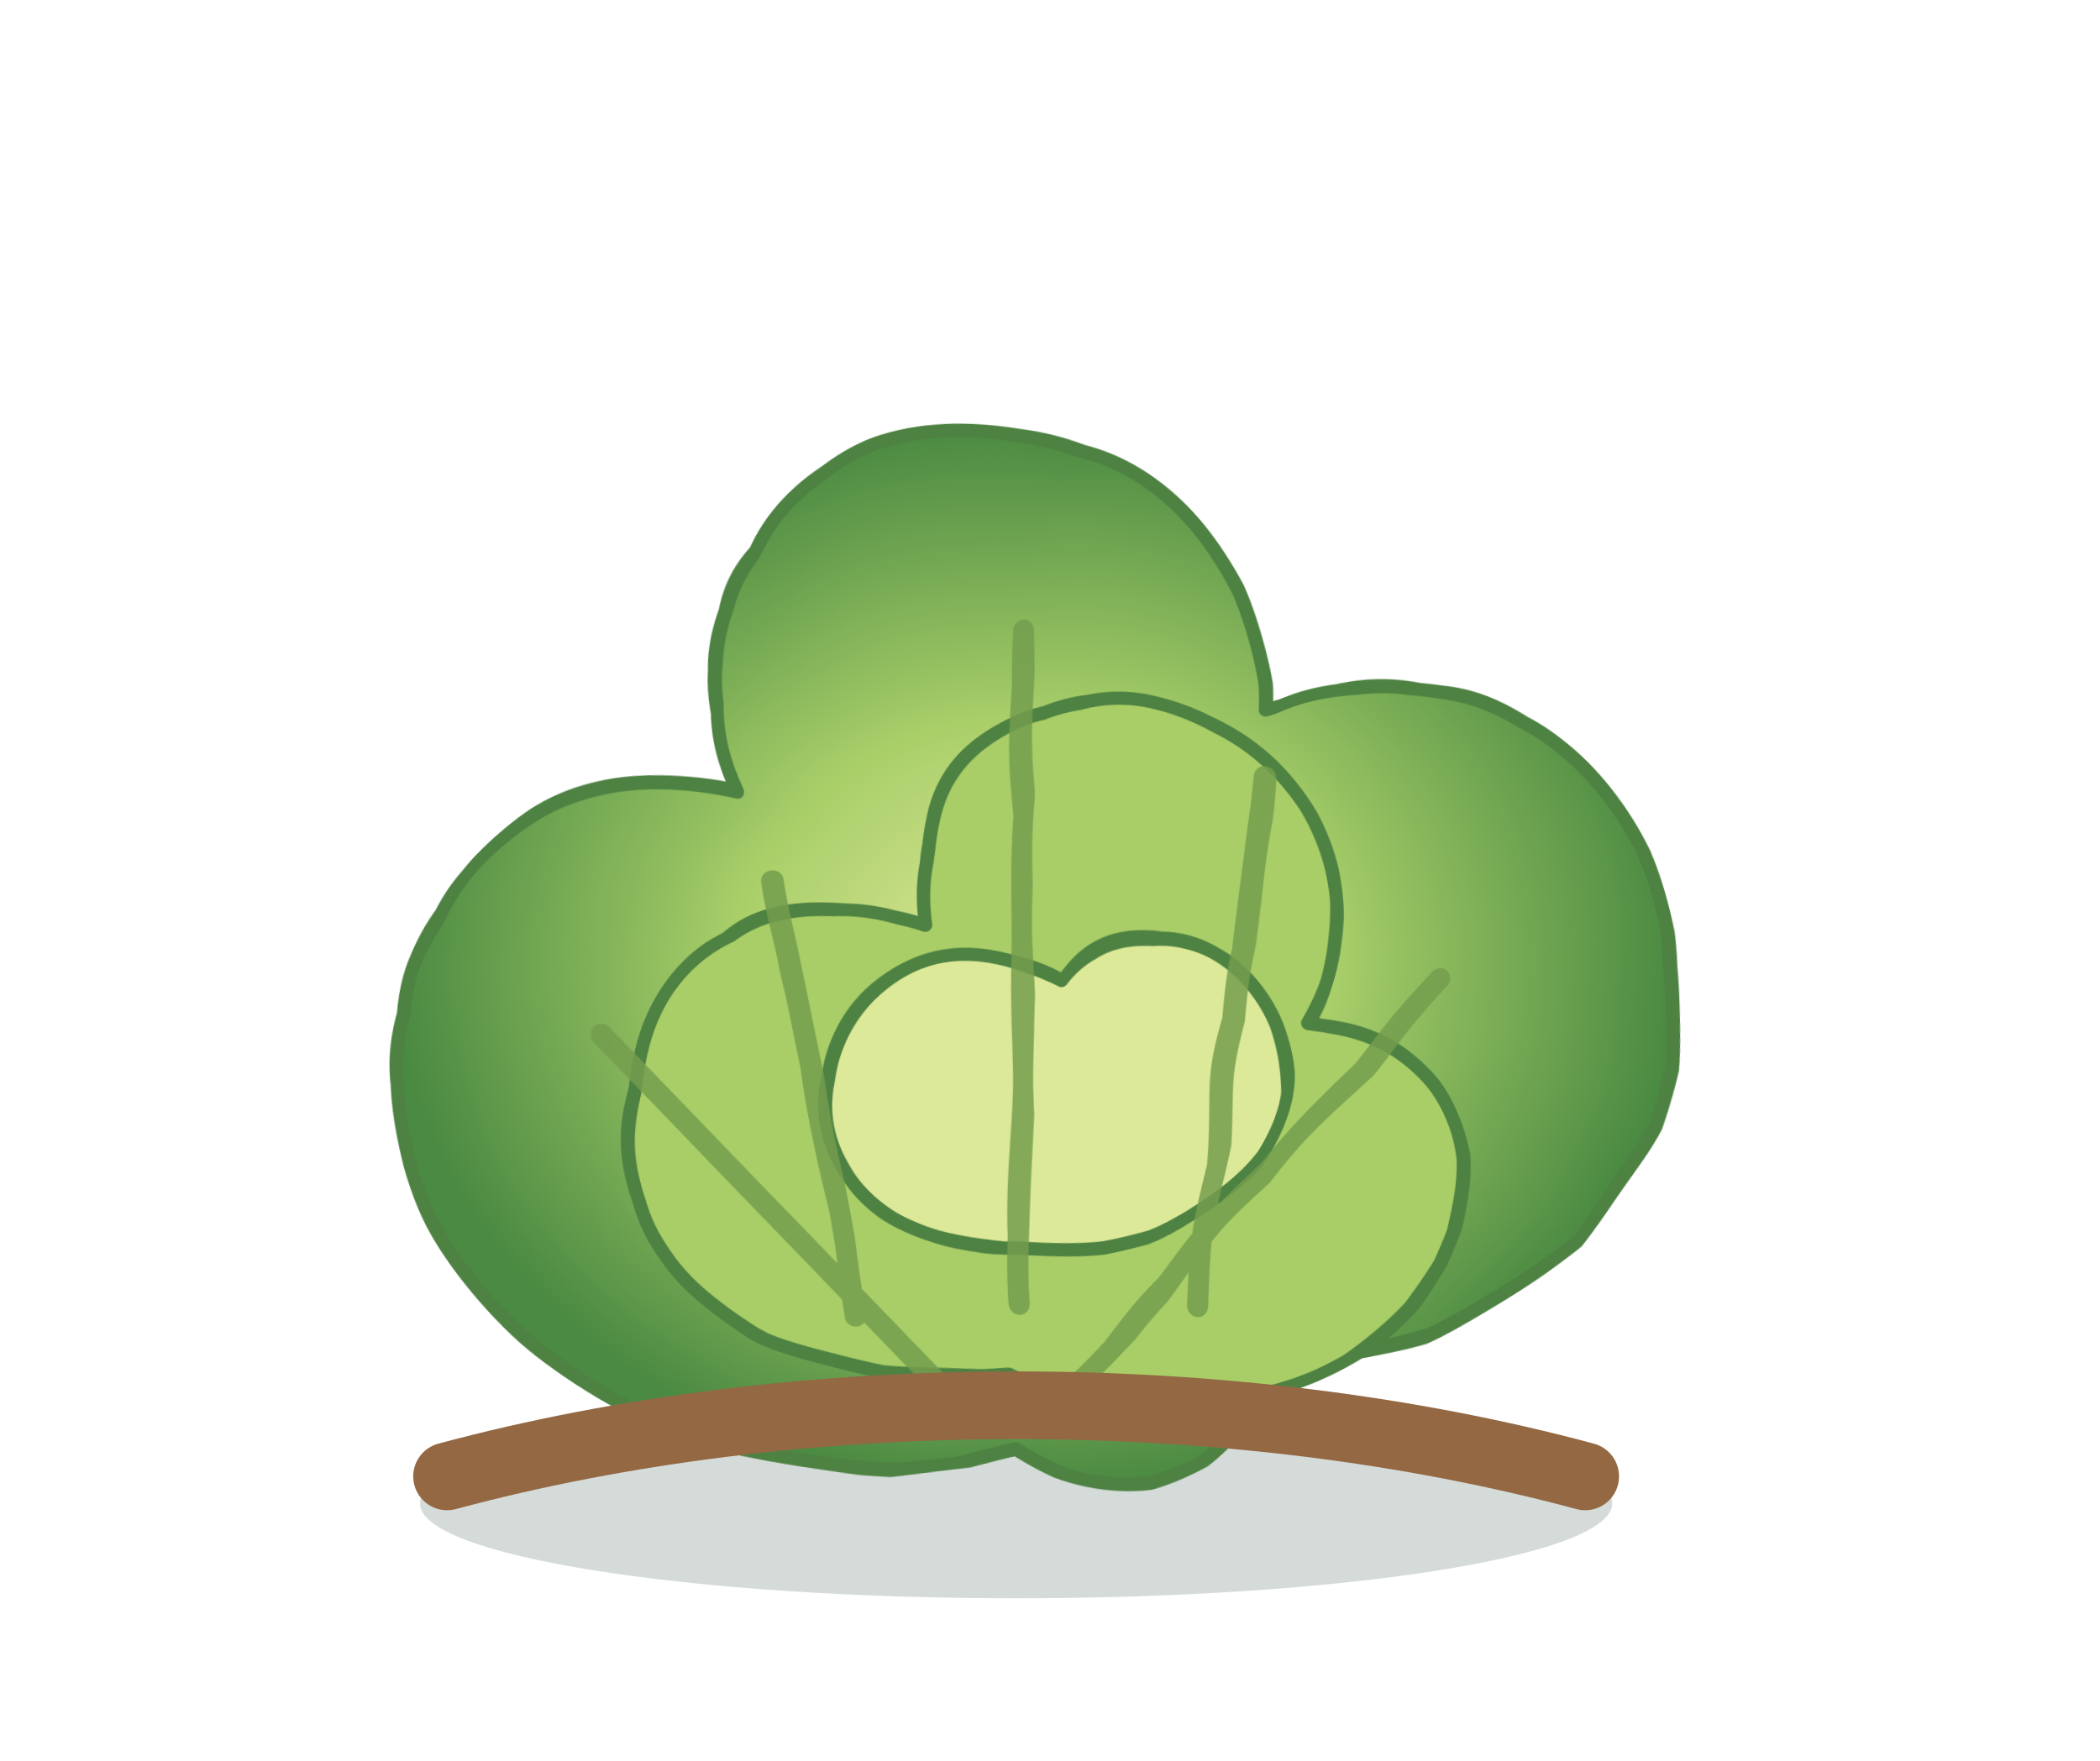
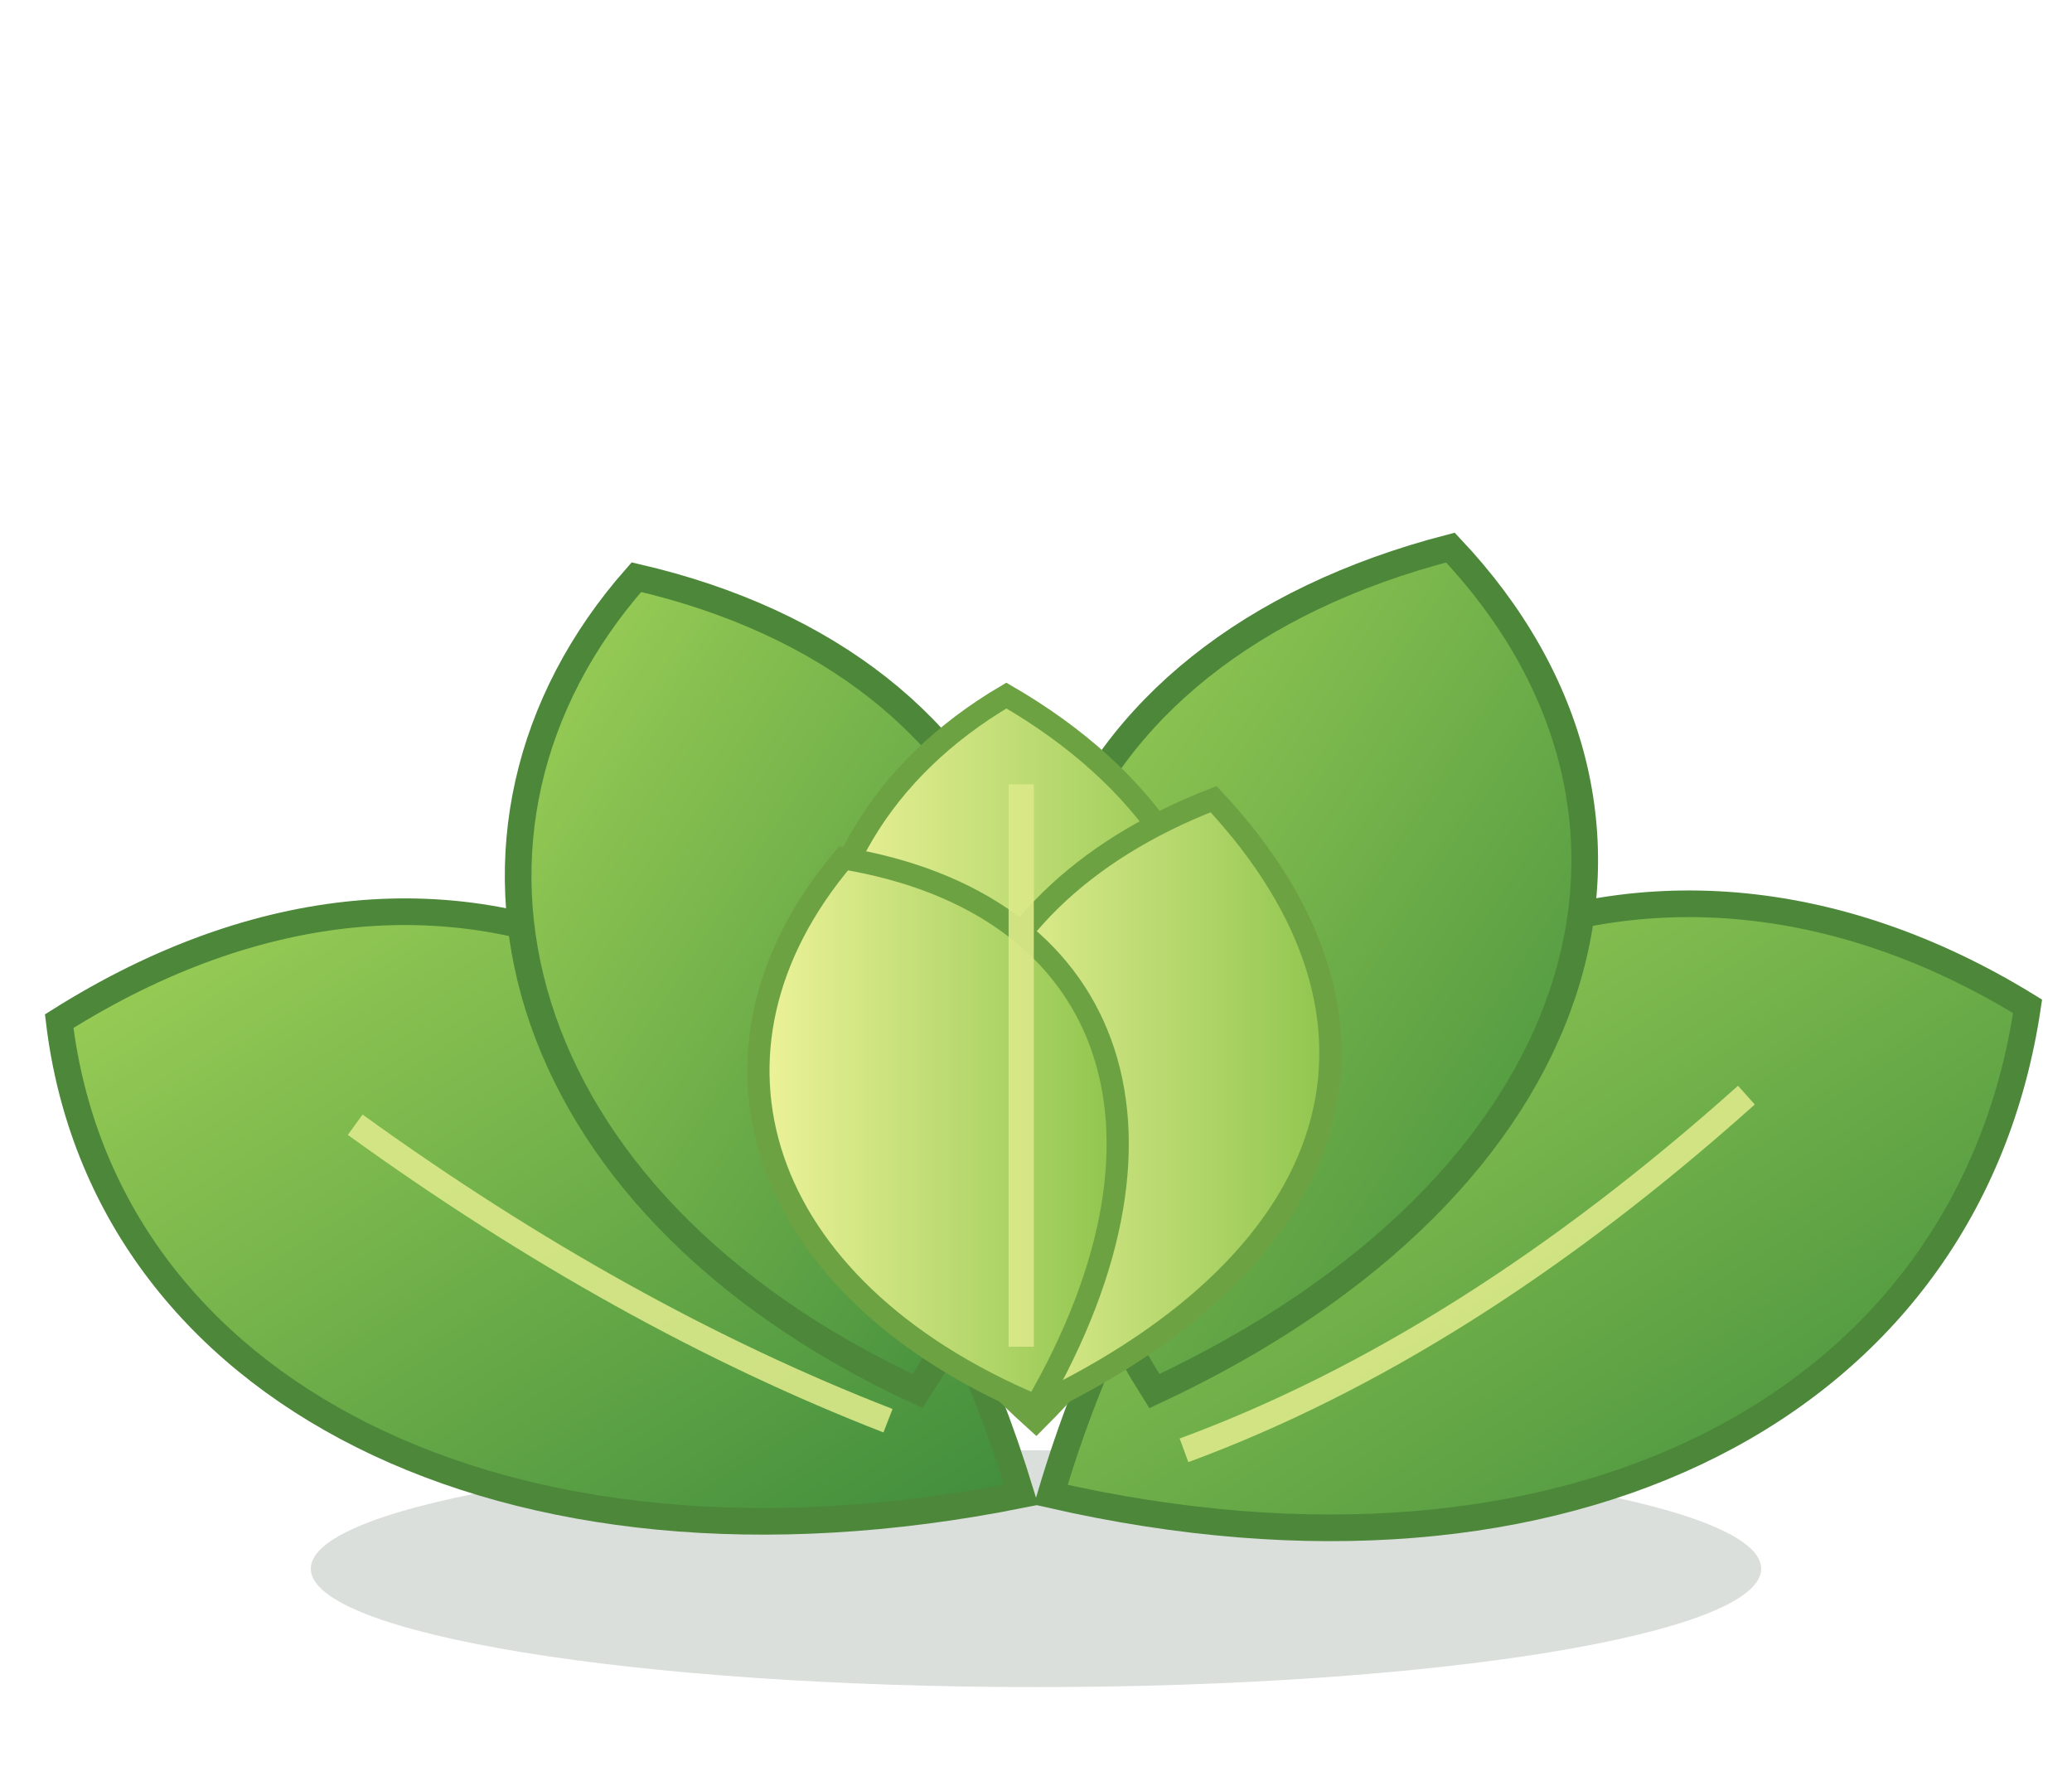
- <svg xmlns="http://www.w3.org/2000/svg" viewBox="-15 -20 155 130" role="img" aria-label="Harvest-ready lettuce illustration">
+ <svg xmlns="http://www.w3.org/2000/svg" viewBox="0 0 140 120" role="img" aria-label="Harvest-ready lettuce illustration">
  <defs>
-     <radialGradient id="leaf">
-       <stop stop-color="#e0e99c" />
-       <stop offset=".46" stop-color="#a9cf69" />
-       <stop offset="1" stop-color="#4b8a42" />
-     </radialGradient>
-     <filter id="paint">
-       <feTurbulence baseFrequency=".05" numOctaves="2" seed="19" result="n" />
-       <feDisplacementMap in="SourceGraphic" in2="n" scale="1.2" />
-     </filter>
+     <linearGradient id="o" x1="0" y1="0" x2="1" y2="1">
+       <stop stop-color="#9fd157" />
+       <stop offset="1" stop-color="#3f8c3c" />
+     </linearGradient>
+     <linearGradient id="i">
+       <stop stop-color="#eef39a" />
+       <stop offset="1" stop-color="#8fc54e" />
+     </linearGradient>
  </defs>
-   <ellipse cx="60" cy="91" rx="44" ry="7" fill="#173a2b" opacity=".18" />
-   <g filter="url(#paint)" stroke="#4e8243" stroke-linejoin="round">
-     <path d="M60 87C36 92 15 78 14 60c-1-14 10-25 25-22-6-15 5-28 21-26 11 1 18 10 18 20 15-6 29 4 30 19 2 16-11 28-28 29-4 9-12 12-20 7Z" fill="url(#leaf)" />
-     <path d="M59 81c-17 2-29-7-28-19 1-11 11-18 22-14-2-11 7-19 18-16 11 3 15 14 10 23 10 1 14 9 10 18-6 10-21 14-32 8Z" fill="#a9ce67" />
-     <path d="M60 72c-10 0-16-6-14-14 2-7 10-10 17-6 5-6 14-3 16 4 3 10-8 17-19 16Z" fill="#dce998" />
-     <path d="M57 85 29 56M63 83l28-31M60 76V26M48 77 42 45M73 76l5-39" fill="none" stroke="#739e4d" stroke-width="1.6" stroke-linecap="round" opacity=".85" />
+   <ellipse cx="70" cy="106" rx="49" ry="8" fill="#263f2c" opacity=".17" />
+   <g fill="url(#o)" stroke="#4c873a" stroke-width="1.8">
+     <path d="M69 101C34 108 7 94 4 69c27-17 54-4 65 32Z" />
+     <path d="M71 101c11-37 40-49 66-33-4 27-31 41-66 33Z" />
+     <path d="M62 94C34 81 28 56 43 39c26 6 36 29 19 55Z" />
+     <path d="M78 94c-17-27-7-50 20-57 17 18 10 43-20 57Z" />
  </g>
-   <path d="M18 89c26-7 58-7 84 0" fill="none" stroke="#936843" stroke-width="5" stroke-linecap="round" />
+   <g fill="url(#i)" stroke="#6da243" stroke-width="1.5">
+     <path d="M70 96C50 78 51 57 68 47c19 11 20 31 2 49Z" />
+     <path d="M70 95C59 77 64 61 82 54c14 15 9 31-12 41Z" />
+     <path d="M70 95C51 87 46 71 57 58c18 3 24 18 13 37Z" />
+   </g>
+   <path d="M24 76q18 13 36 20m58-22Q99 91 80 98M69 53v38" fill="none" stroke="#dbe989" stroke-width="1.7" opacity=".9" />
</svg>
